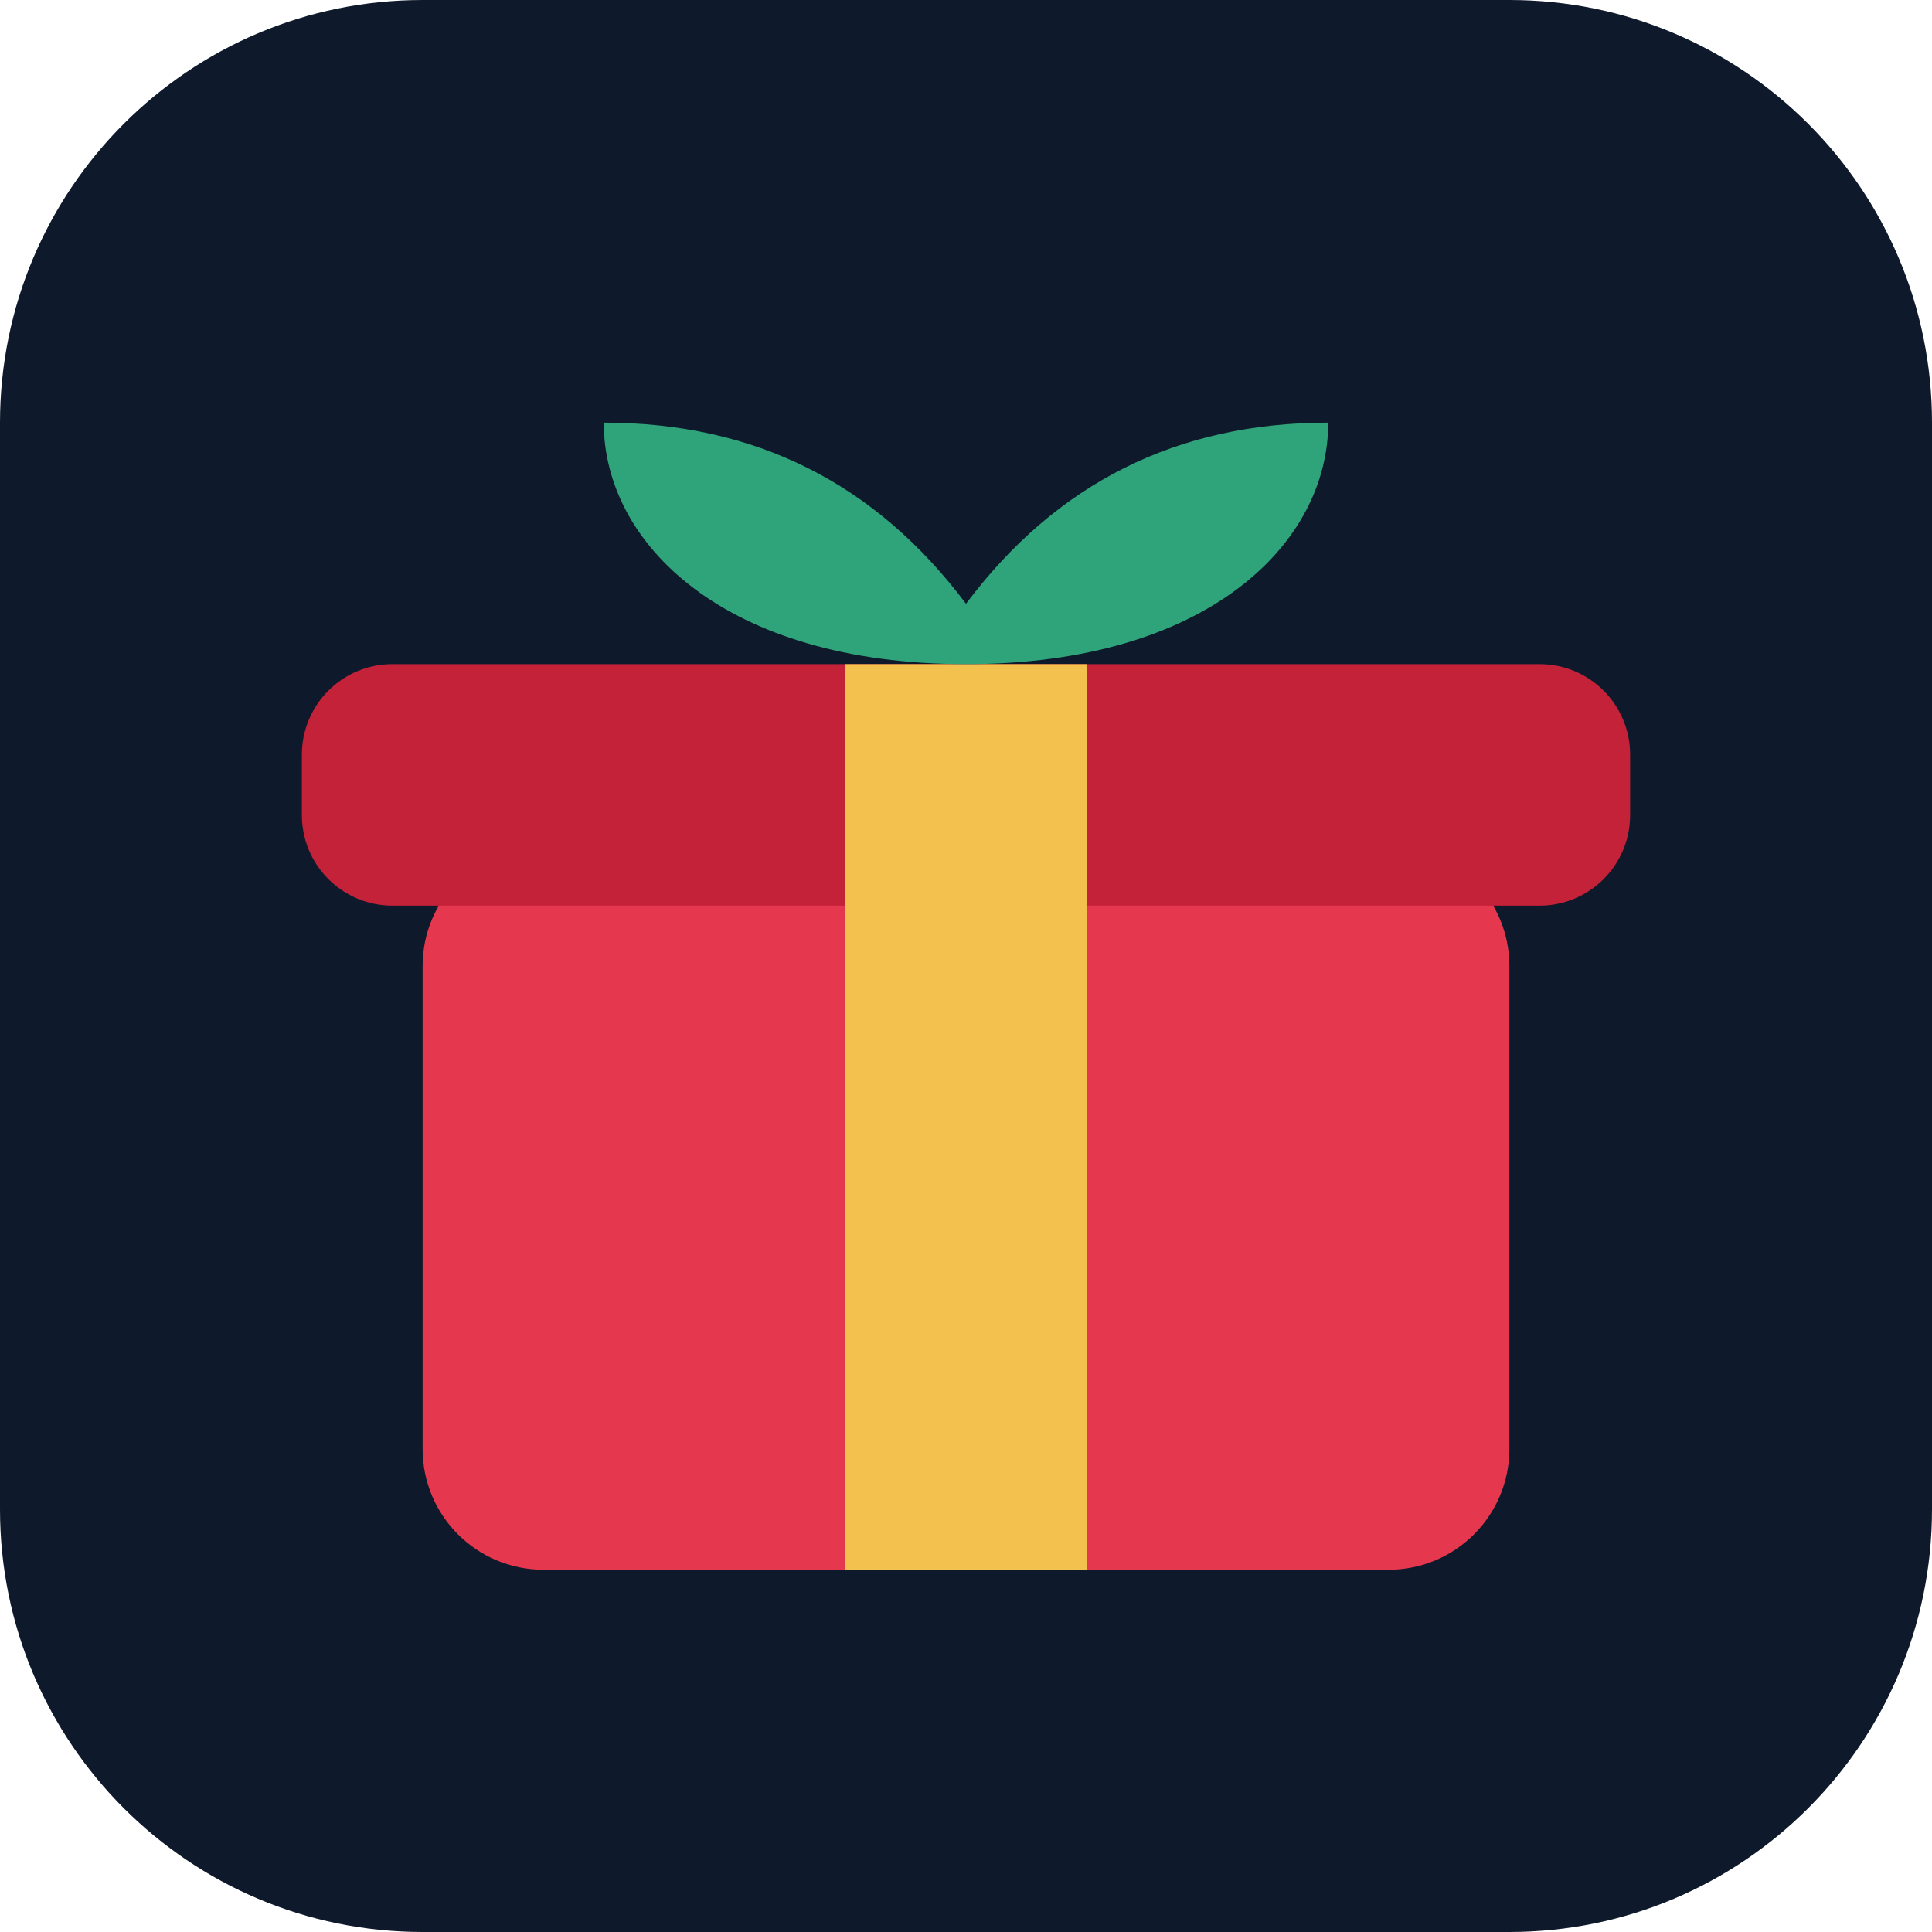
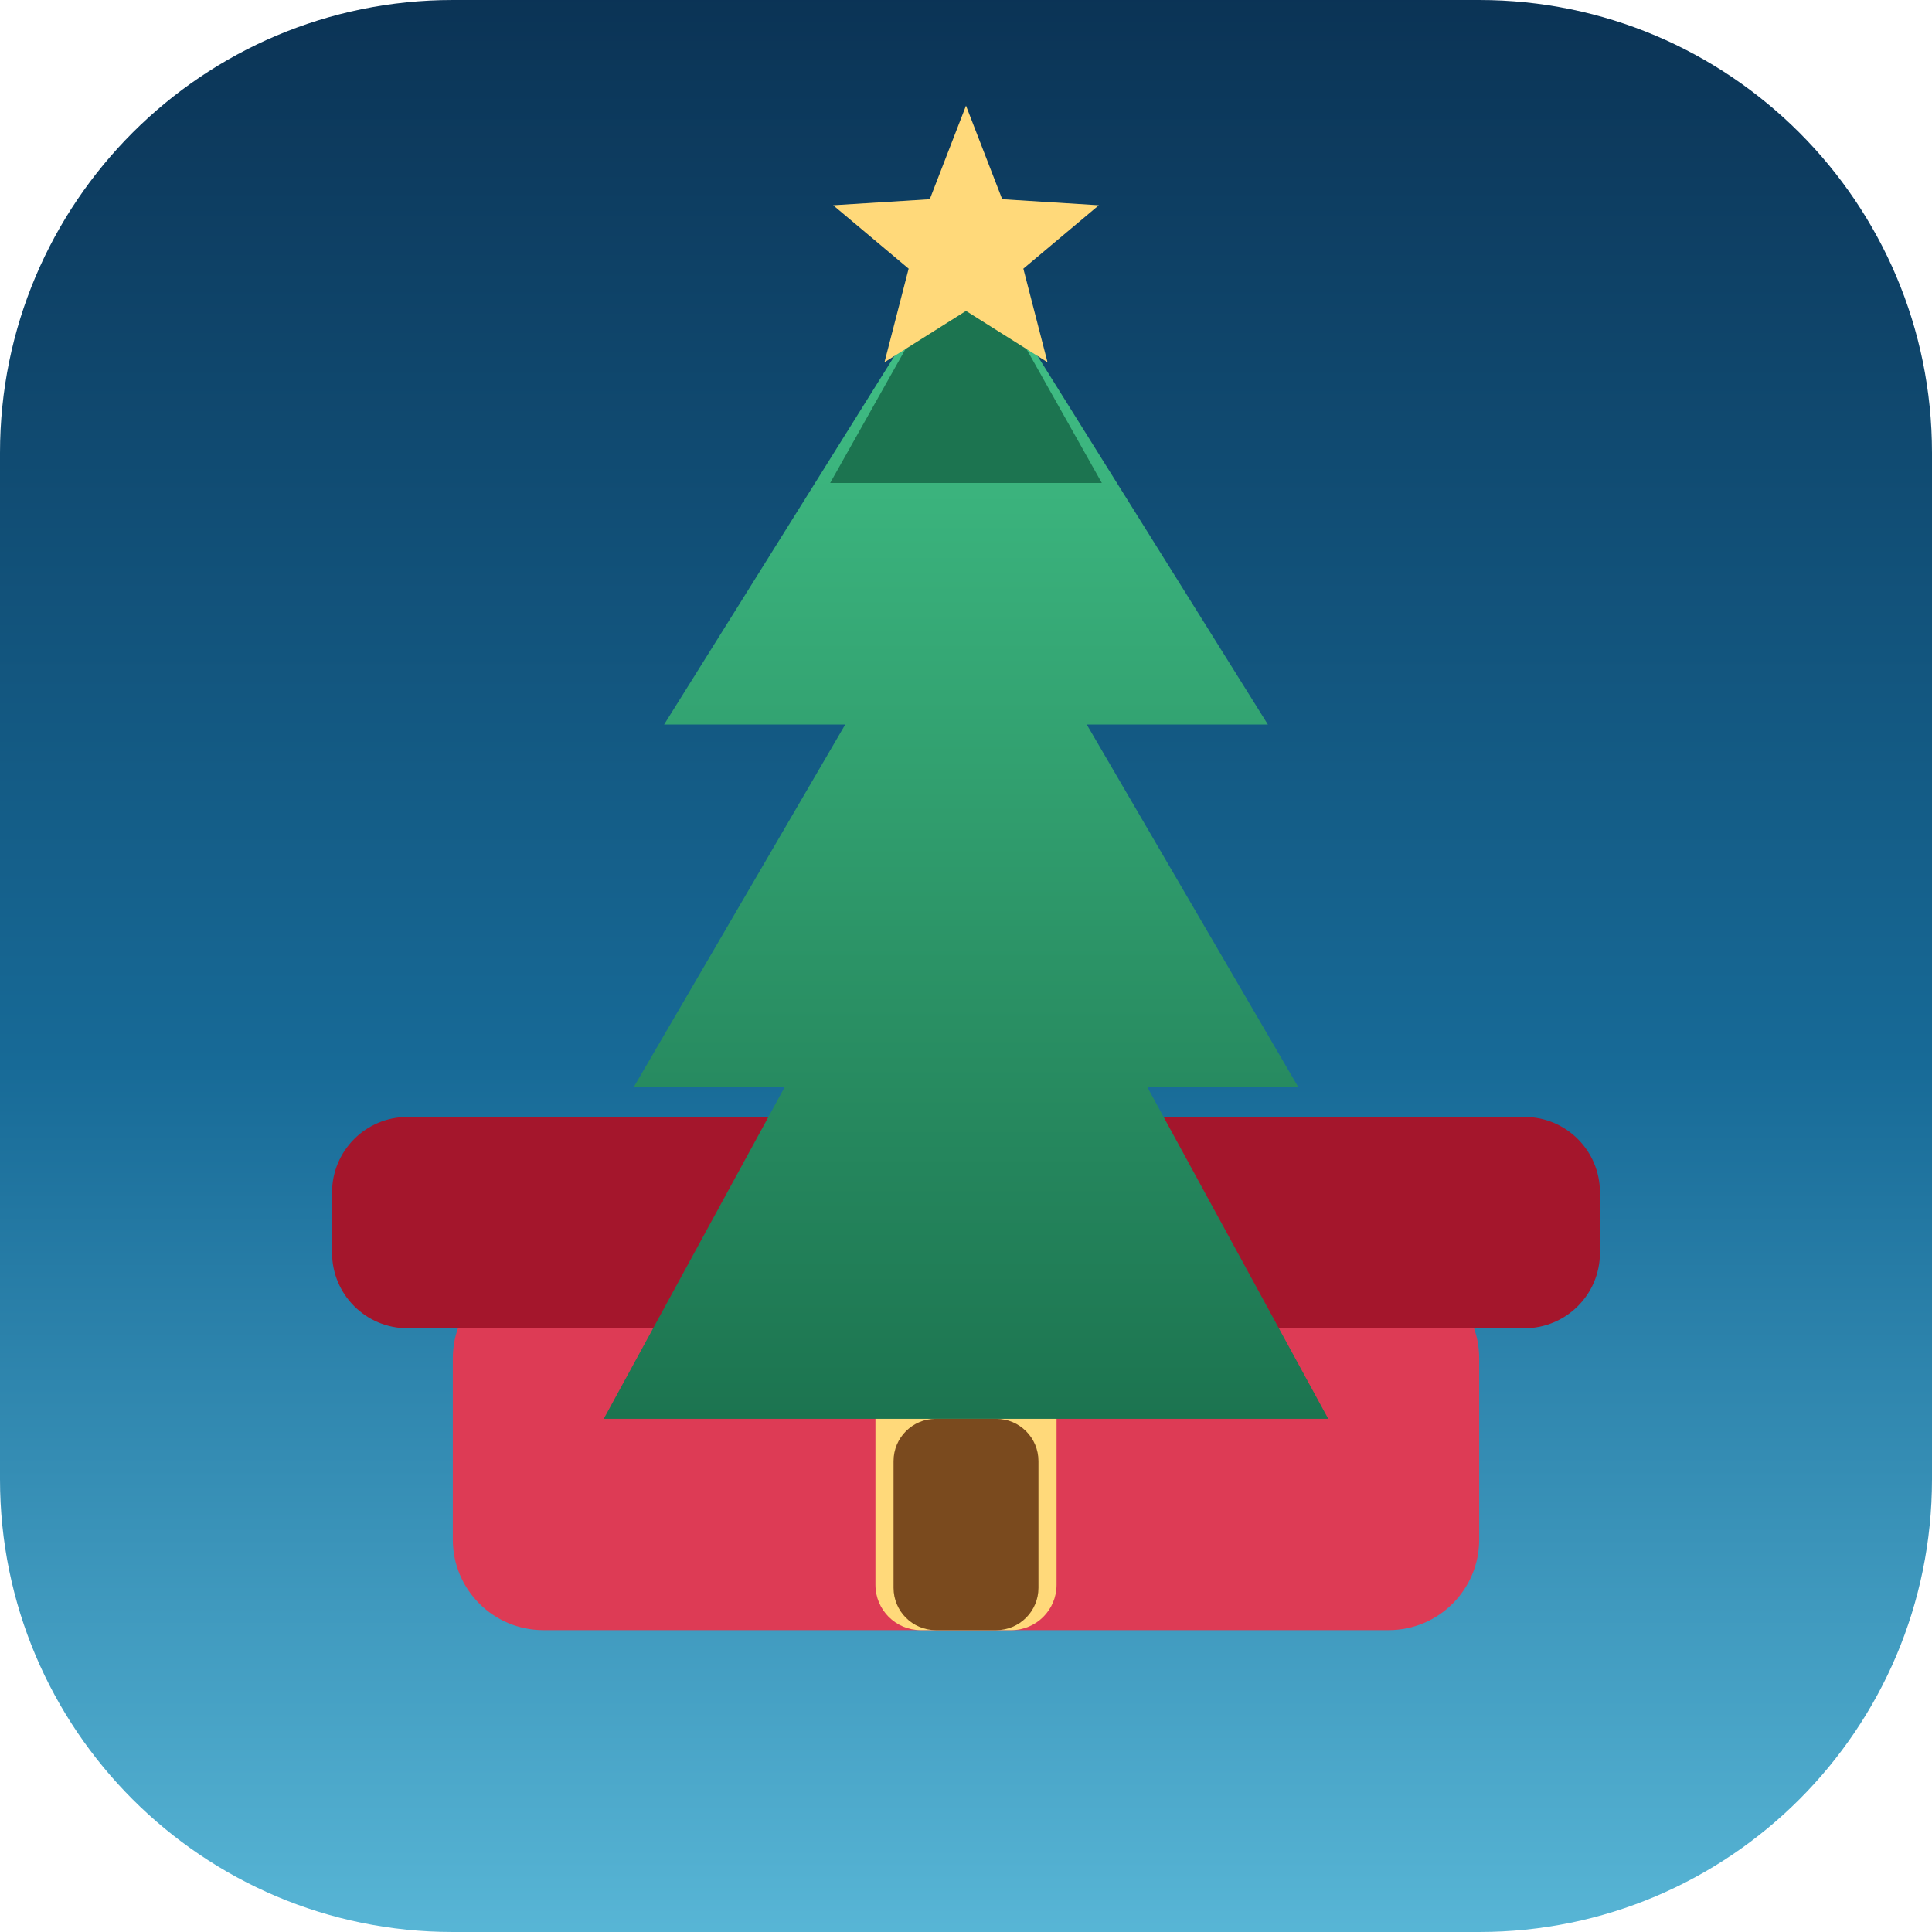
<svg xmlns="http://www.w3.org/2000/svg" viewBox="0 0 64 64" role="img" aria-label="Тайный Санта">
-   <rect width="64" height="64" rx="14" fill="#0E1A2B" />
-   <rect x="14" y="28" width="36" height="24" rx="4" fill="#E5384F" />
-   <rect x="10" y="22" width="44" height="8" rx="3" fill="#C42238" />
-   <rect x="28" y="22" width="8" height="30" fill="#F2C14E" />
-   <path d="M32 22c-8 0-12-4-12-8 5 0 9 2 12 6 3-4 7-6 12-6 0 4-4 8-12 8z" fill="#2FA37A" />
+   <defs>
+     <linearGradient id="sky" x1="0" y1="0" x2="0" y2="1">
+       <stop offset="0" stop-color="#0b3355" />
+       <stop offset="0.55" stop-color="#176a97" />
+       <stop offset="1" stop-color="#58b6d6" />
+     </linearGradient>
+     <linearGradient id="tree" x1="0" y1="0" x2="0" y2="1">
+       <stop offset="0" stop-color="#43c489" />
+       <stop offset="1" stop-color="#1c7450" />
+     </linearGradient>
+   </defs>
+   <rect width="64" height="64" rx="15" fill="url(#sky)" />
+   <rect x="15" y="42" width="34" height="12" rx="3" fill="#dd3b55" />
+   <rect x="11" y="37" width="42" height="7" rx="2.5" fill="#a4162c" />
+   <rect x="29" y="37" width="6" height="17" rx="1.5" fill="#ffd97a" />
+   <path d="M32 8 22 24h6l-7 12h5l-6 11h24l-6-11h5l-7-12h6z" fill="url(#tree)" />
+   <path d="M32 8 27.5 16h9z" fill="#1c7450" />
+   <rect x="29.6" y="47" width="4.8" height="7" rx="1.4" fill="#7a4a1e" />
+   <path d="M32 3.5 33.2 6.6 36.4 6.8 33.9 8.9 34.7 12 32 10.3 29.3 12 30.1 8.9 27.6 6.8 30.8 6.6z" fill="#ffd97a" />
</svg>
